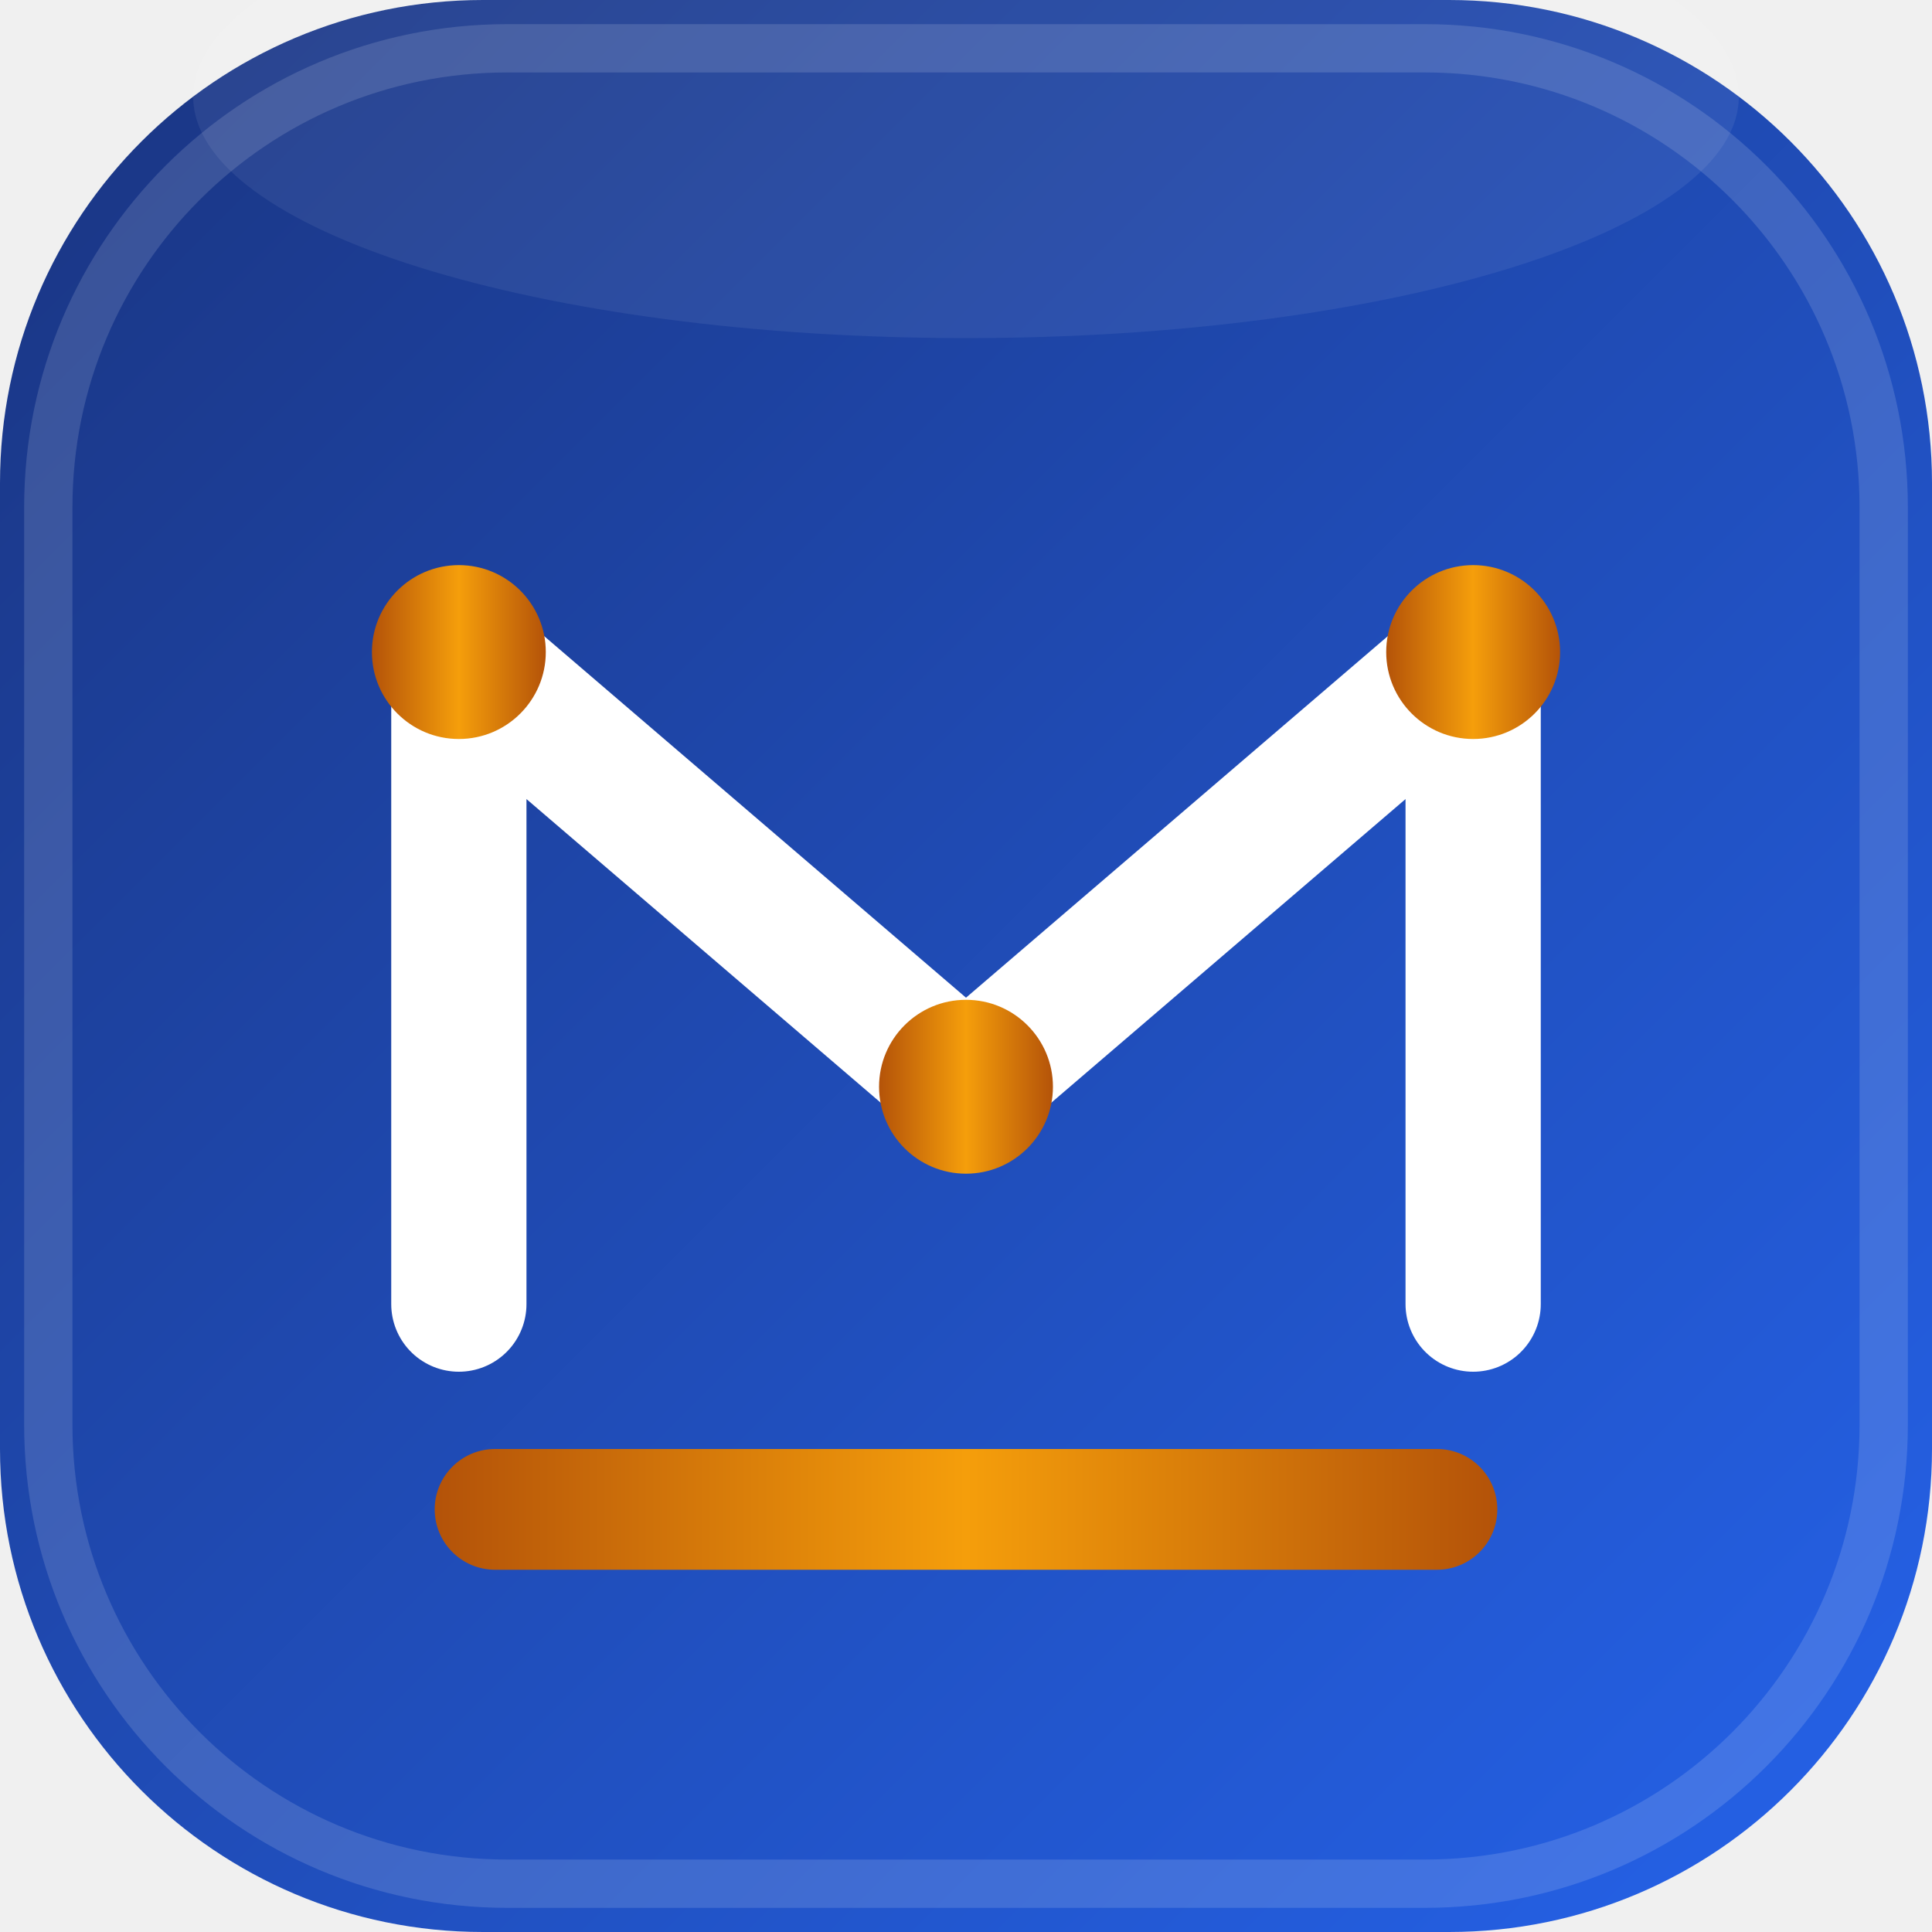
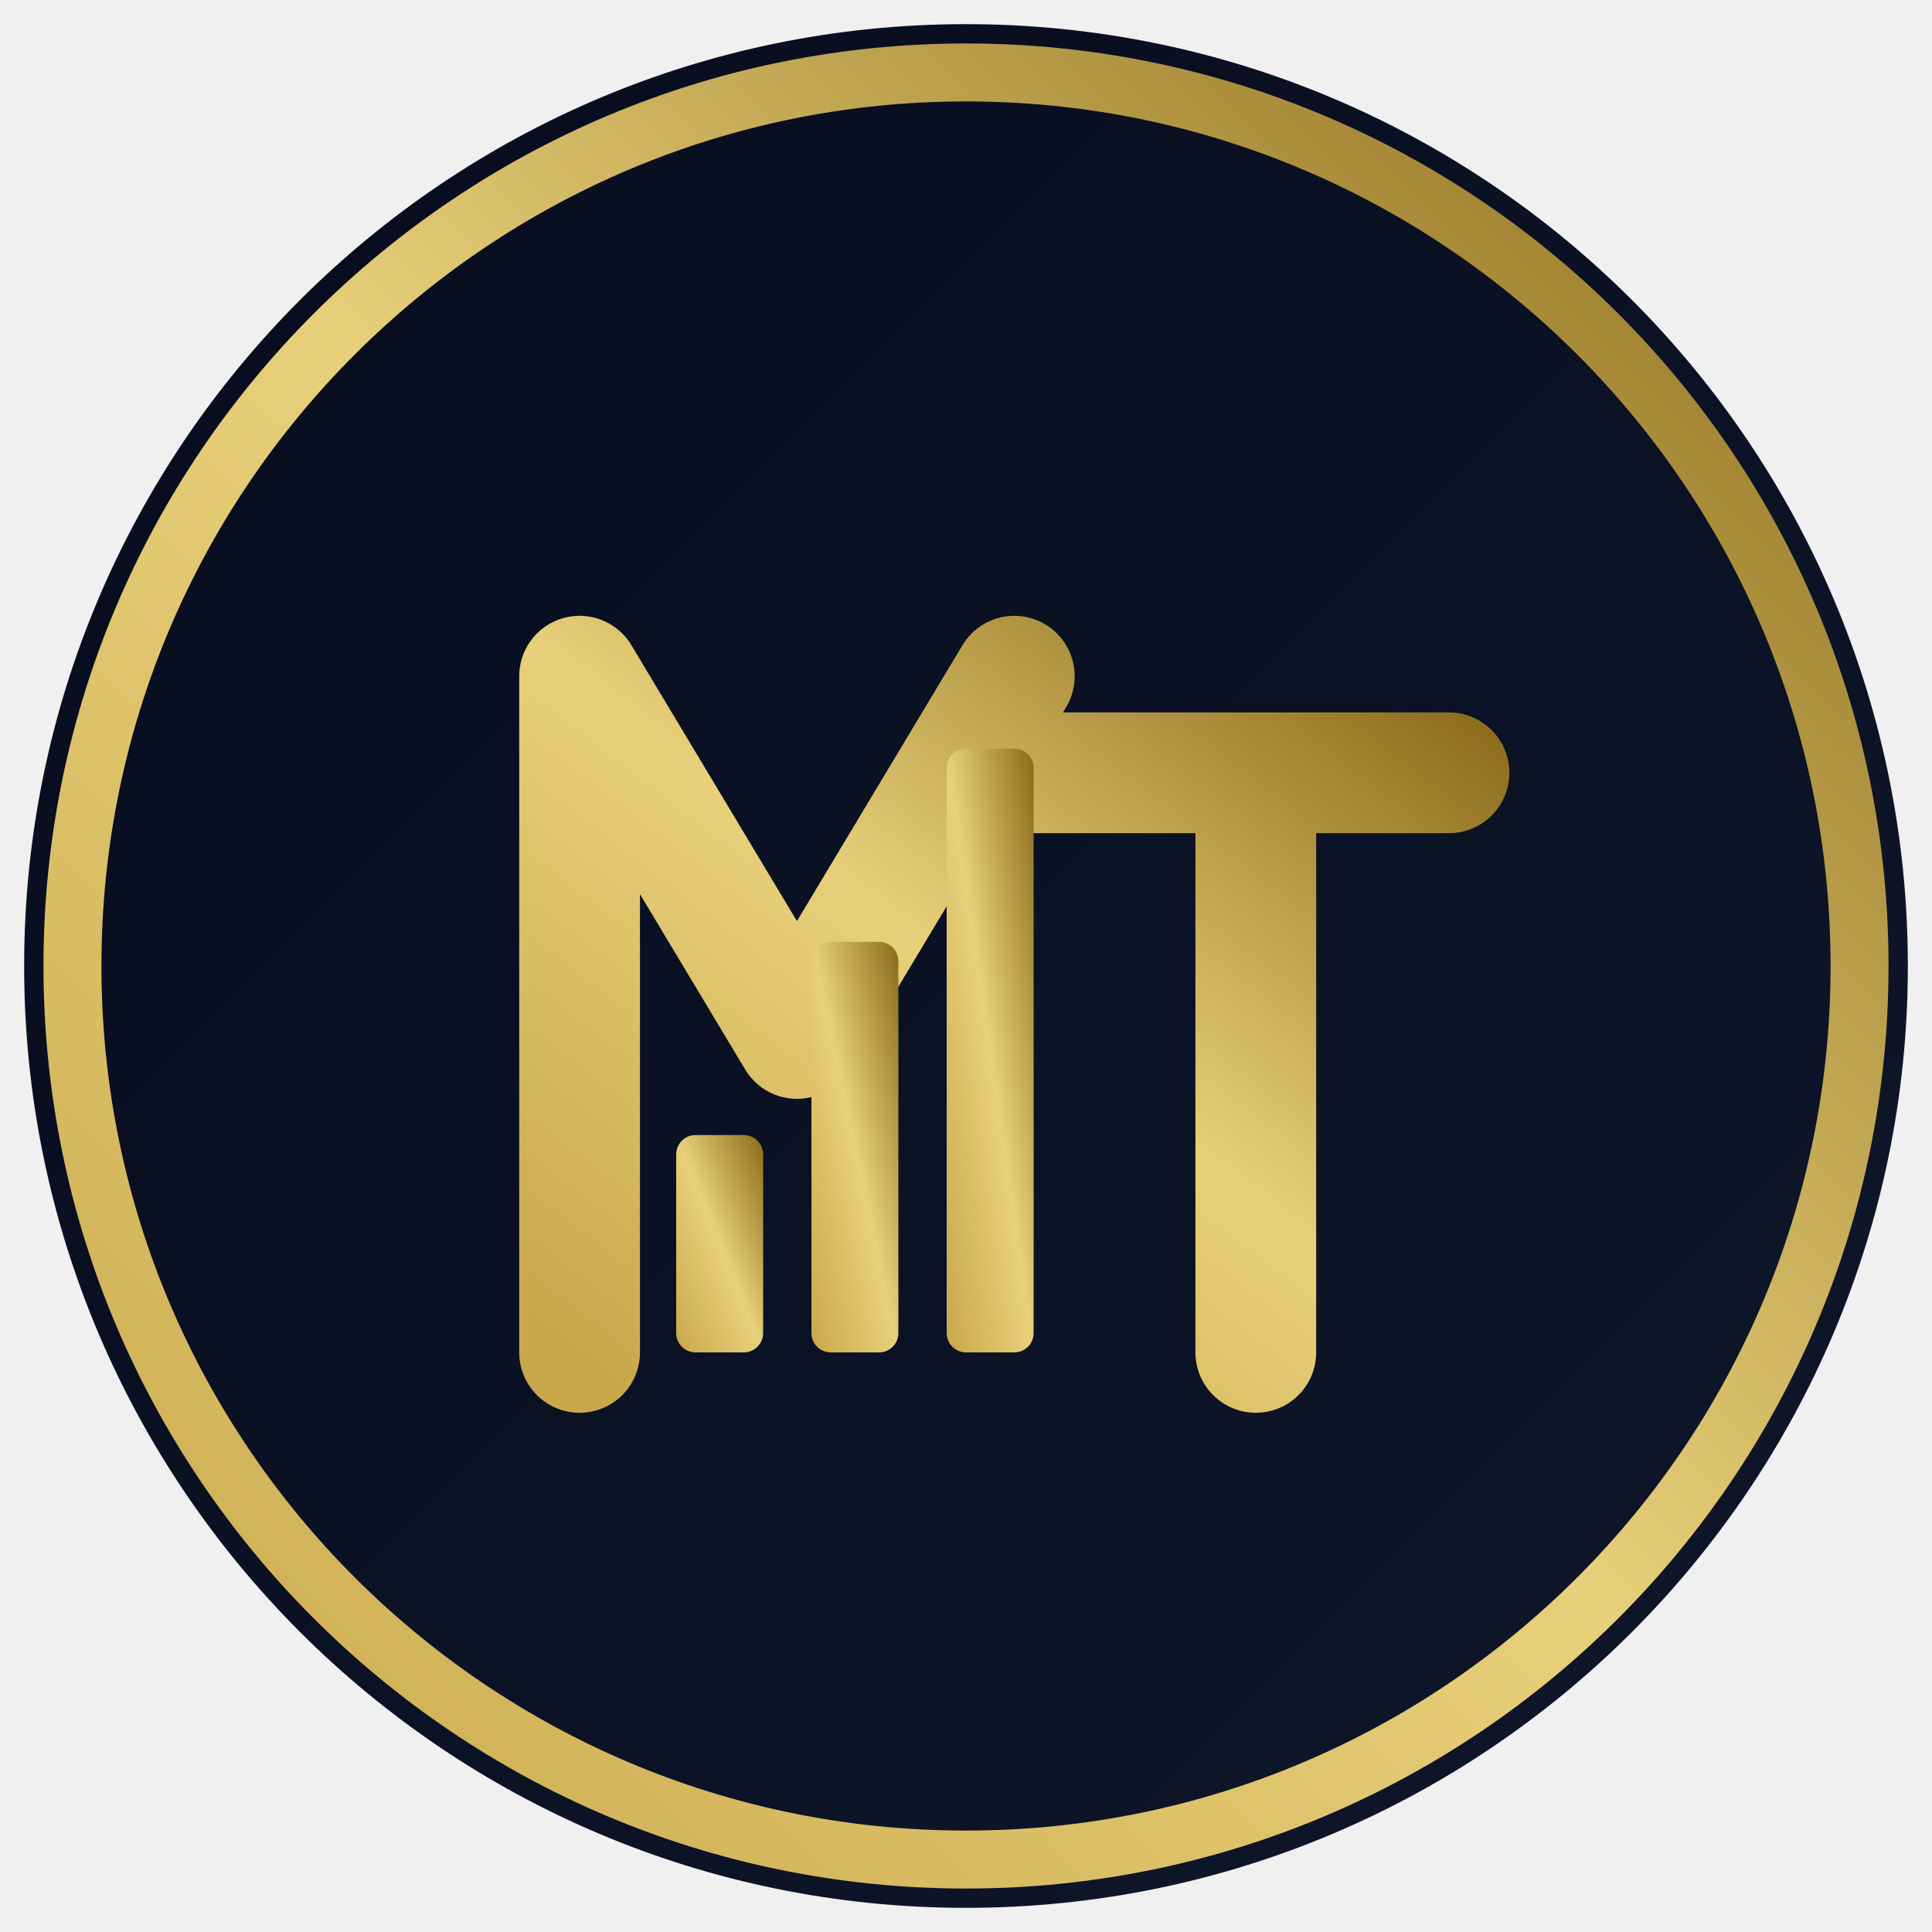
<svg xmlns="http://www.w3.org/2000/svg" width="40" height="40" viewBox="0 0 40 40">
  <defs>
-     <linearGradient id="lgBg" x1="0" y1="0" x2="1" y2="1">
-       <stop offset="0%" stop-color="#1a3480" />
-       <stop offset="100%" stop-color="#2563EB" />
+     <linearGradient id="goldGrad" x1="0" y1="1" x2="1" y2="0">
+       <stop offset="0%" stop-color="#C9A84C" />
+       <stop offset="50%" stop-color="#E8D07A" />
+       <stop offset="100%" stop-color="#8A6A1A" />
    </linearGradient>
-     <linearGradient id="lgGd" x1="0" y1="0" x2="1" y2="0">
-       <stop offset="0%" stop-color="#B45309" />
-       <stop offset="50%" stop-color="#F59E0B" />
-       <stop offset="100%" stop-color="#B45309" />
+     <linearGradient id="bgGrad" x1="0" y1="0" x2="1" y2="1">
+       <stop offset="0%" stop-color="#070C1E" />
+       <stop offset="100%" stop-color="#0F172A" />
    </linearGradient>
  </defs>
-   <rect width="40" height="40" rx="10" fill="url(#lgBg)" />
-   <rect x="1" y="1" width="38" height="38" rx="9.5" fill="none" stroke="rgba(255,255,255,.14)" stroke-width="1" />
-   <ellipse cx="20" cy="2" rx="16" ry="5" fill="rgba(255,255,255,.07)" />
-   <path d="M9.5 27 L9.5 13.5 L20 22.5 L30.5 13.5 L30.5 27" stroke="white" stroke-width="2.8" fill="none" stroke-linecap="round" stroke-linejoin="round" />
-   <rect x="9" y="30" width="22" height="2.5" rx="1.25" fill="url(#lgGd)" />
-   <circle cx="9.5" cy="13.5" r="1.8" fill="url(#lgGd)" />
-   <circle cx="30.5" cy="13.5" r="1.8" fill="url(#lgGd)" />
-   <circle cx="20" cy="22.5" r="1.8" fill="url(#lgGd)" />
+   <circle cx="20" cy="20" r="19.5" fill="url(#bgGrad)" />
+   <circle cx="20" cy="20" r="18.5" fill="none" stroke="url(#goldGrad)" stroke-width="1.2" />
+   <g transform="translate(1, 0.5)">
+     <path d="M 11 27.5 L 11 13.5 L 15.5 21 L 20 13.5 M 19 15.5 L 29 15.5 M 25 15.5 L 25 27.5" stroke="url(#goldGrad)" stroke-width="2.5" stroke-linecap="round" stroke-linejoin="round" fill="none" />
+     <rect x="13" y="23" width="1.8" height="4.5" rx="0.4" fill="url(#goldGrad)" />
+     <rect x="15.8" y="19" width="1.8" height="8.5" rx="0.4" fill="url(#goldGrad)" />
+     <rect x="18.6" y="15" width="1.8" height="12.5" rx="0.4" fill="url(#goldGrad)" />
+   </g>
</svg>
